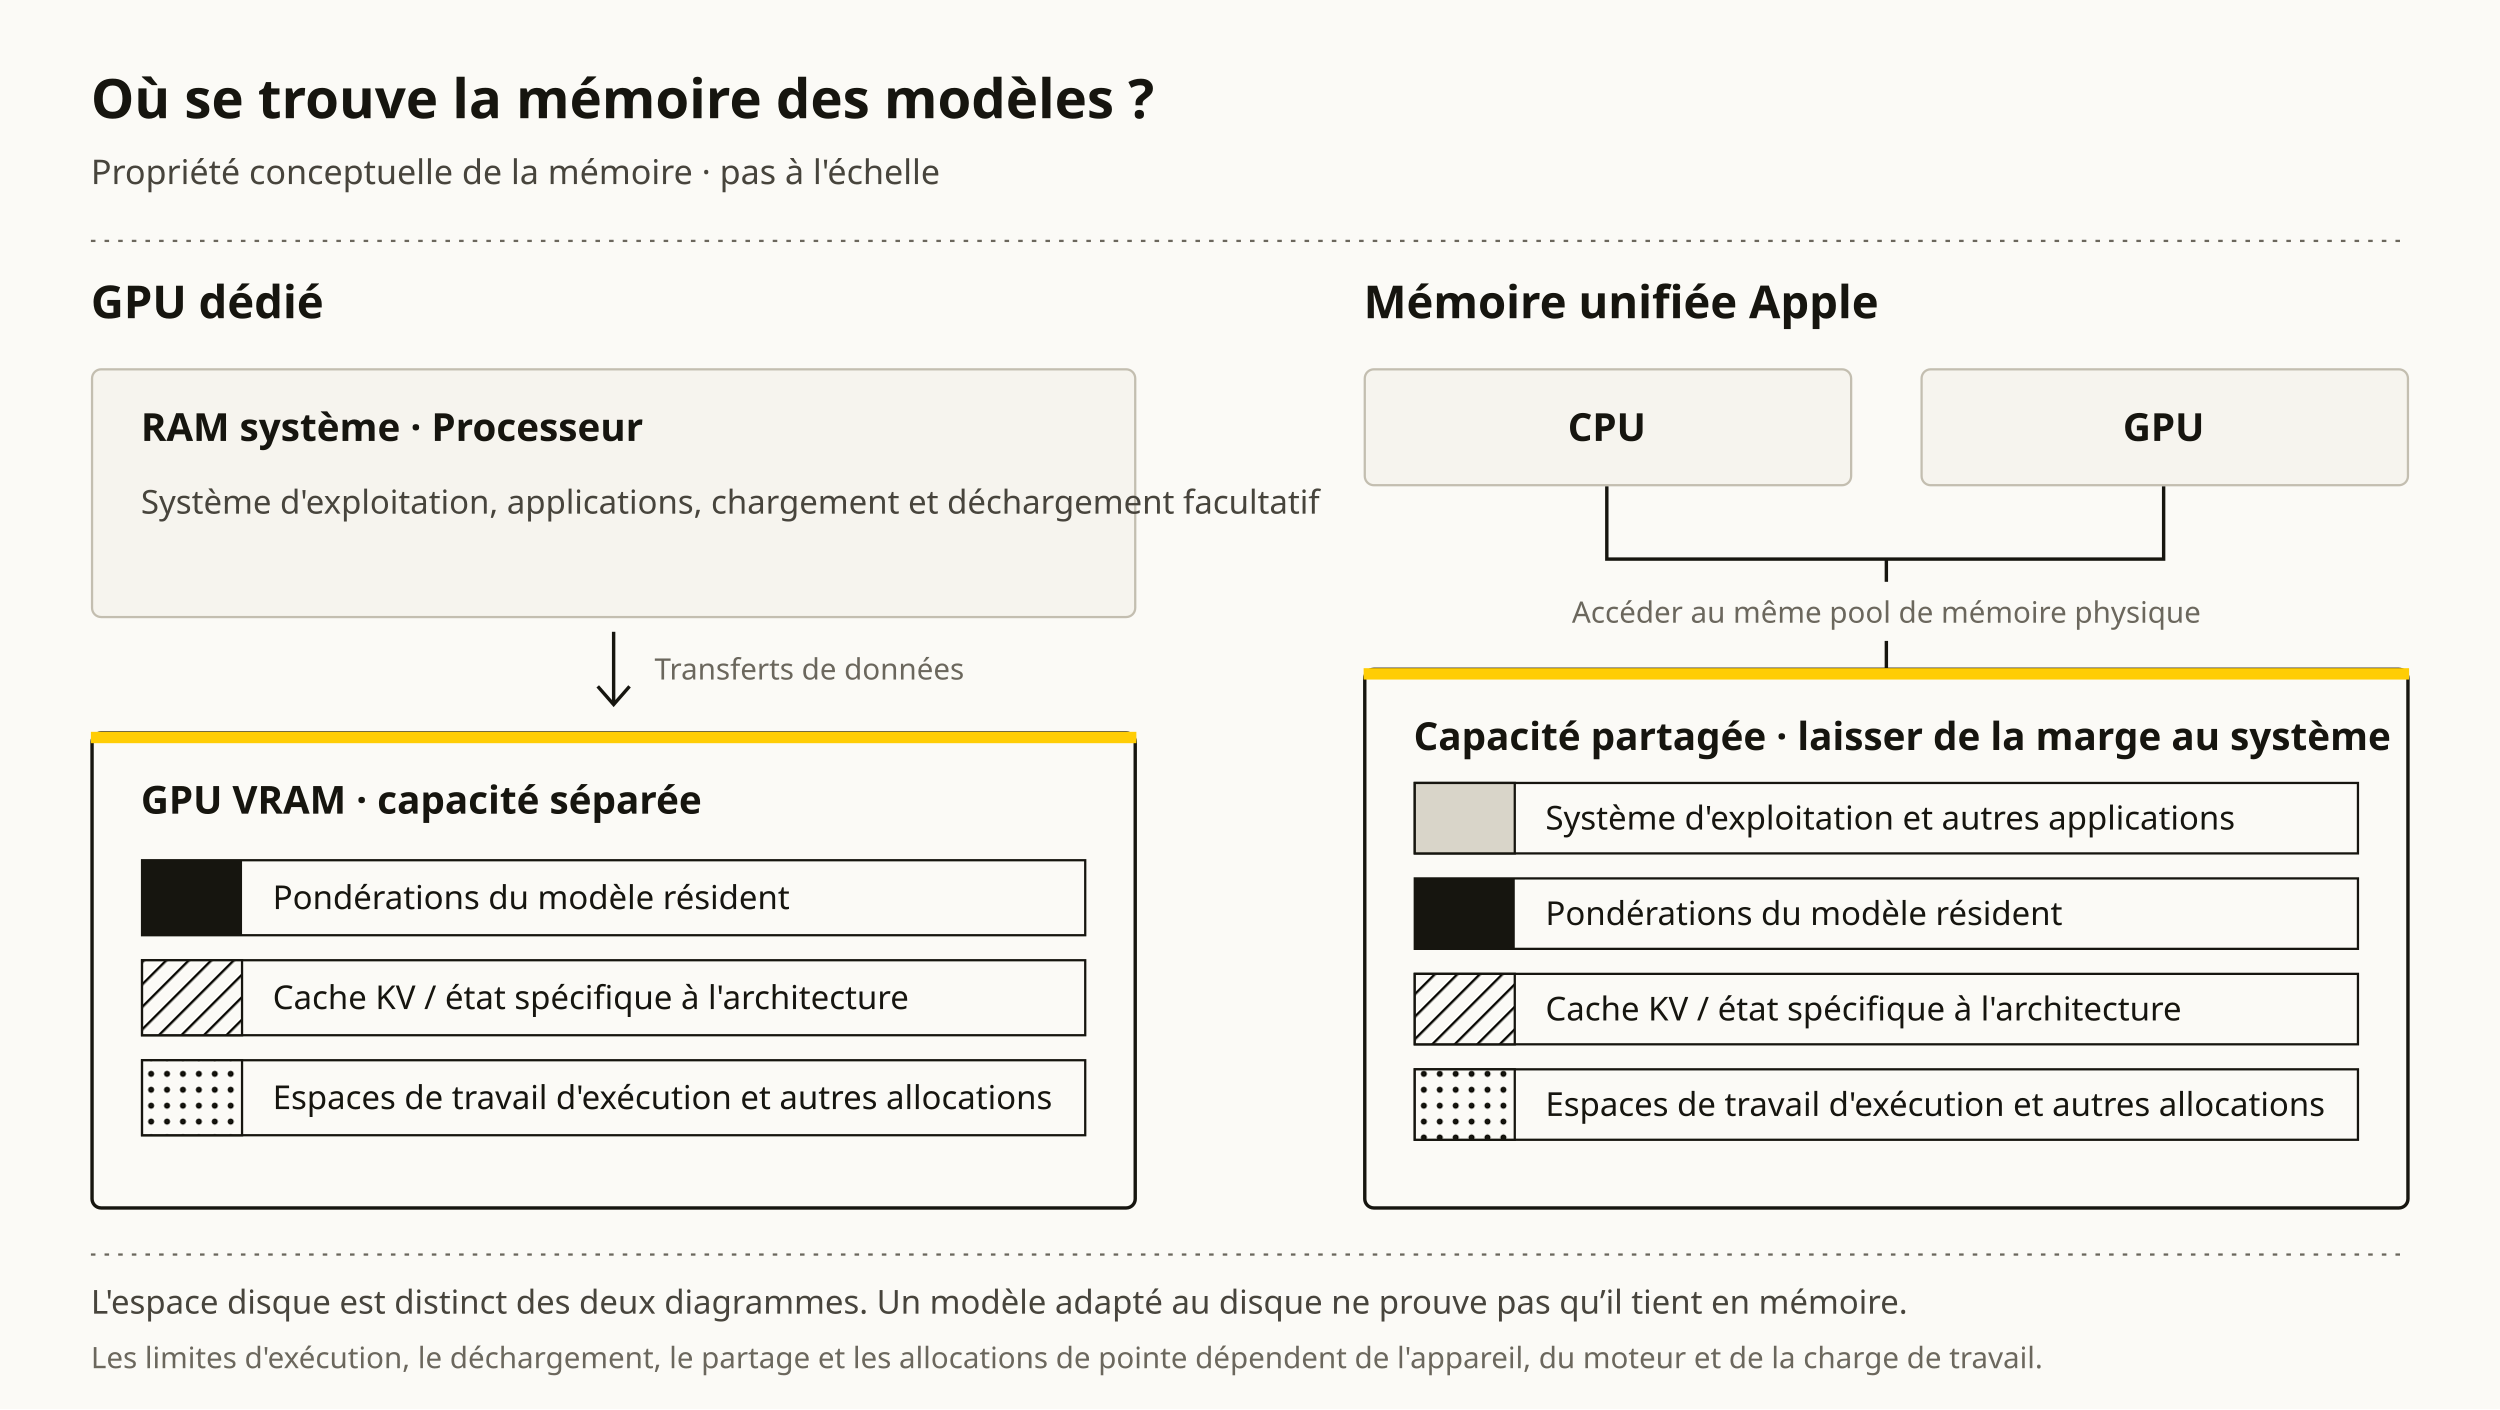
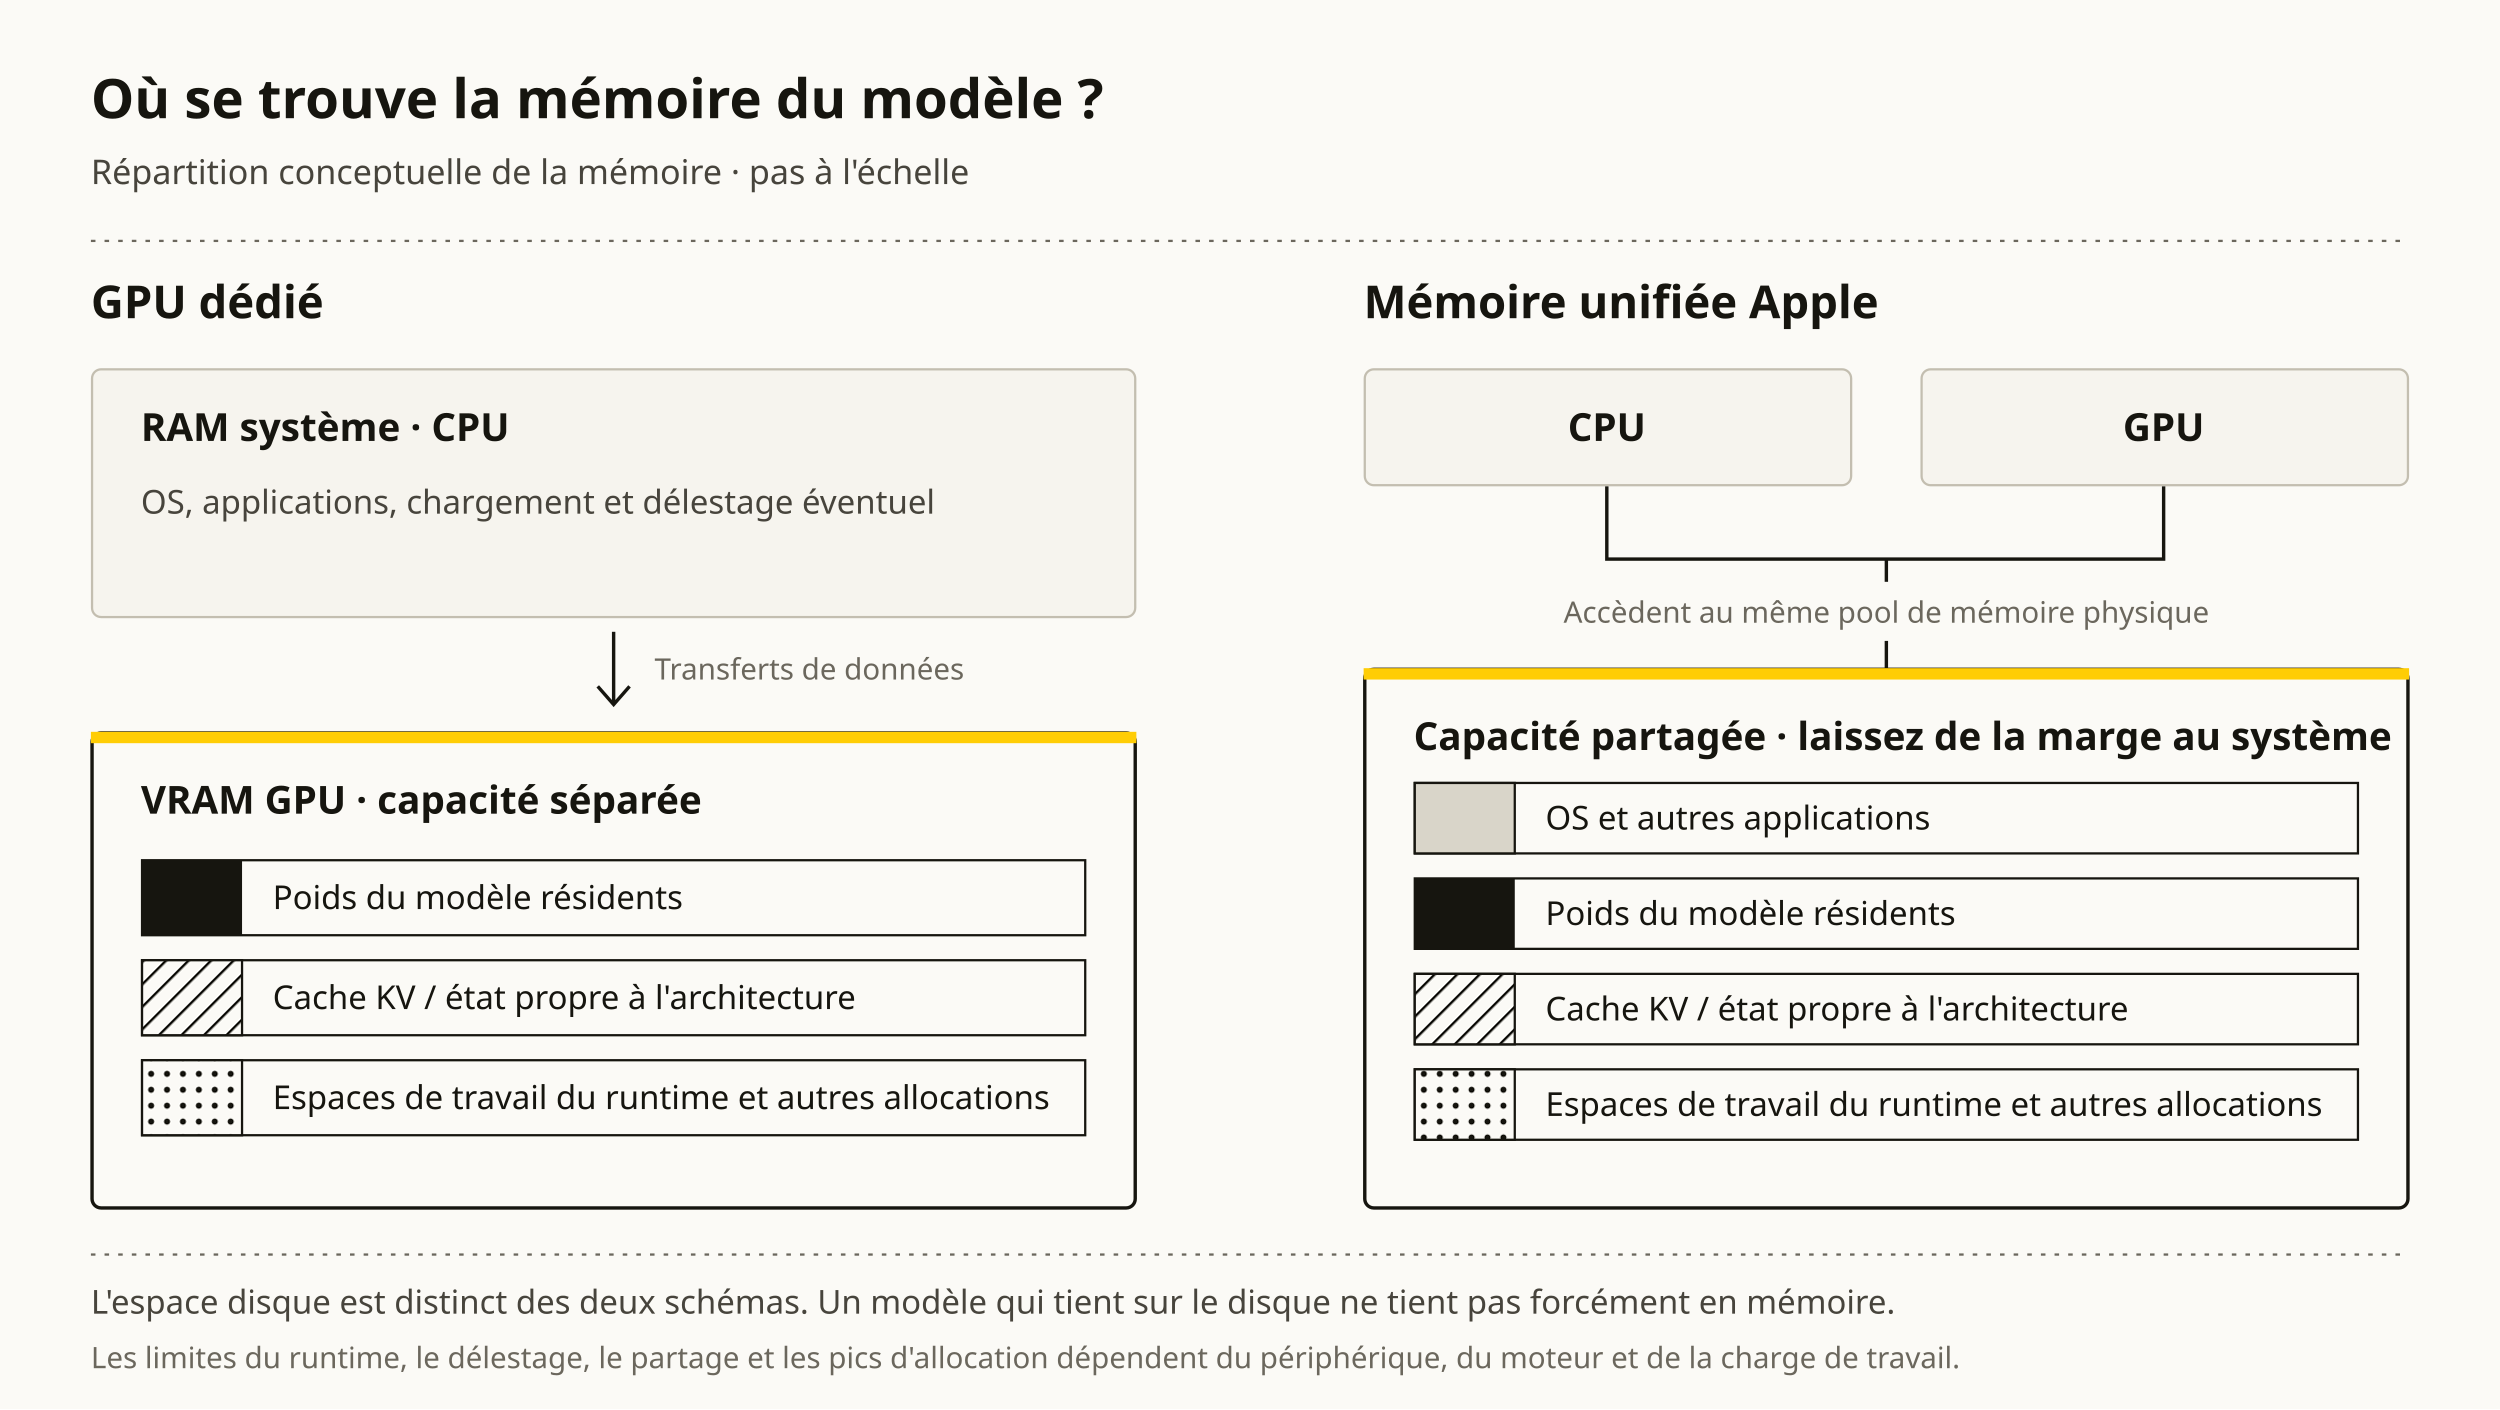
<svg xmlns="http://www.w3.org/2000/svg" width="1100" height="620" viewBox="0 0 1100 620" role="img" aria-labelledby="title desc">
  <style>
.bg{fill:#fbfaf6}.ink,.t1{fill:#16150f}.t2{fill:#47443c}.t3{fill:#6b675d}.ln{fill:none;stroke:#16150f}.box{fill:#fbfaf6;stroke:#16150f}
.soft{fill:#f6f4ee;stroke:#c3beb0}.os{fill:#d9d5c9;stroke:#16150f}.rl{fill:none;stroke:#6b675d}.tape{fill:#ffcd05}
@media (prefers-color-scheme:dark){.bg{fill:#1a1a16}.ink,.t1{fill:#eeece4}.t2{fill:#bdb9ad}.t3{fill:#959186}.ln{stroke:#eeece4}.box{fill:#1a1a16;stroke:#eeece4}
.soft{fill:#1f1f1a;stroke:#45433b}.os{fill:#45433b;stroke:#eeece4}.rl{stroke:#959186}}
text{font-family:'Schibsted Grotesk Variable','Schibsted Grotesk',system-ui,-apple-system,'Segoe UI','Noto Sans',sans-serif}
</style>
  <defs>
    <pattern id="hatch" width="7" height="7" patternUnits="userSpaceOnUse" patternTransform="rotate(45)">
      <rect width="7" height="7" class="bg" />
      <path d="M0 0V7" class="ln" stroke-width="2.2" />
    </pattern>
    <pattern id="dots" width="7" height="7" patternUnits="userSpaceOnUse">
      <rect width="7" height="7" class="bg" />
      <circle cx="3.5" cy="3.5" r="1.35" class="ink" />
    </pattern>
  </defs>
  <rect width="1100" height="620" class="bg" />
-   <text x="40" y="52" font-size="24" font-weight="700" class="t1" data-fit="1010" data-rtl-x="1060">Où se trouve la mémoire des modèles ?</text>
-   <text x="40" y="81" font-size="15" class="t2" data-fit="1010" data-rtl-x="1060">Propriété conceptuelle de la mémoire · pas à l'échelle</text>
+   <text x="40" y="52" font-size="24" font-weight="700" class="t1" data-fit="1010" data-rtl-x="1060">Où se trouve la mémoire du modèle ?</text>
+   <text x="40" y="81" font-size="15" class="t2" data-fit="1010" data-rtl-x="1060">Répartition conceptuelle de la mémoire · pas à l'échelle</text>
  <path d="M40 106H1060" class="rl" stroke-dasharray="2 4" />
  <text x="40" y="140" font-size="20" font-weight="650" class="t1" data-fit="460" data-rtl-x="500">GPU dédié</text>
  <text x="600" y="140" font-size="20" font-weight="650" class="t1" data-fit="460" data-rtl-x="1060">Mémoire unifiée Apple</text>
  <rect x="40.5" y="162.5" width="459" height="109" rx="4" class="soft" />
-   <text x="62" y="194" font-size="17" font-weight="650" class="t1" data-fit="416" data-rtl-x="478">RAM système · Processeur</text>
-   <text x="62" y="226" font-size="14.5" class="t2" data-fit="416" data-rtl-x="478" textLength="416" lengthAdjust="spacingAndGlyphs">Système d'exploitation, applications, chargement et déchargement facultatif</text>
+   <text x="62" y="194" font-size="17" font-weight="650" class="t1" data-fit="416" data-rtl-x="478">RAM système · CPU</text>
+   <text x="62" y="226" font-size="14.5" class="t2" data-fit="416" data-rtl-x="478">OS, applications, chargement et délestage éventuel</text>
  <path d="M270 278V310M263 302l7 8 7-8" class="ln" stroke-width="1.5" />
  <text x="288" y="299" font-size="13" class="t3" data-fit="200" data-rtl-x="252">Transferts de données</text>
  <rect x="40.5" y="322.5" width="459" height="209" rx="4" class="box" stroke-width="1.5" />
  <rect x="40" y="322" width="460" height="5" class="tape" />
-   <text x="62" y="358" font-size="17" font-weight="650" class="t1" data-fit="416" data-rtl-x="478">GPU VRAM · capacité séparée</text>
+   <text x="62" y="358" font-size="17" font-weight="650" class="t1" data-fit="416" data-rtl-x="478">VRAM GPU · capacité séparée</text>
  <rect x="62.5" y="378.5" width="415" height="33" class="box" />
  <rect x="62.5" y="378.5" width="44" height="33" class="ink" />
-   <text x="120" y="400" font-size="14.5" class="t1" data-fit="350" data-rtl-x="466">Pondérations du modèle résident</text>
+   <text x="120" y="400" font-size="14.5" class="t1" data-fit="350" data-rtl-x="466">Poids du modèle résidents</text>
  <rect x="62.5" y="422.5" width="415" height="33" class="box" />
  <rect x="62.5" y="422.5" width="44" height="33" fill="url(#hatch)" />
  <rect x="62.5" y="422.5" width="44" height="33" class="ln" />
-   <text x="120" y="444" font-size="14.5" class="t1" data-fit="350" data-rtl-x="466">Cache KV / état spécifique à l'architecture</text>
+   <text x="120" y="444" font-size="14.5" class="t1" data-fit="350" data-rtl-x="466">Cache KV / état propre à l'architecture</text>
  <rect x="62.5" y="466.5" width="415" height="33" class="box" />
  <rect x="62.5" y="466.5" width="44" height="33" fill="url(#dots)" />
  <rect x="62.5" y="466.5" width="44" height="33" class="ln" />
-   <text x="120" y="488" font-size="14.5" class="t1" data-fit="350" data-rtl-x="466" textLength="350" lengthAdjust="spacingAndGlyphs">Espaces de travail d'exécution et autres allocations</text>
+   <text x="120" y="488" font-size="14.5" class="t1" data-fit="350" data-rtl-x="466" textLength="350" lengthAdjust="spacingAndGlyphs">Espaces de travail du runtime et autres allocations</text>
  <rect x="600.5" y="162.5" width="214" height="51" rx="4" class="soft" />
  <text x="707" y="194" font-size="17" font-weight="650" text-anchor="middle" class="t1">CPU</text>
  <rect x="845.5" y="162.5" width="214" height="51" rx="4" class="soft" />
  <text x="952" y="194" font-size="17" font-weight="650" text-anchor="middle" class="t1">GPU</text>
  <path d="M707 214V246H952V214M830 246V256M830 282V294" class="ln" stroke-width="1.5" />
-   <text x="830" y="274" font-size="13" text-anchor="middle" class="t3" data-fit="440">Accéder au même pool de mémoire physique</text>
+   <text x="830" y="274" font-size="13" text-anchor="middle" class="t3" data-fit="440">Accèdent au même pool de mémoire physique</text>
  <rect x="600.5" y="294.5" width="459" height="237" rx="4" class="box" stroke-width="1.5" />
  <rect x="600" y="294" width="460" height="5" class="tape" />
-   <text x="622" y="330" font-size="17" font-weight="650" class="t1" data-fit="416" data-rtl-x="1038" textLength="416" lengthAdjust="spacingAndGlyphs">Capacité partagée · laisser de la marge au système</text>
+   <text x="622" y="330" font-size="17" font-weight="650" class="t1" data-fit="416" data-rtl-x="1038" textLength="416" lengthAdjust="spacingAndGlyphs">Capacité partagée · laissez de la marge au système</text>
  <rect x="622.5" y="344.5" width="415" height="31" class="box" />
  <rect x="622.5" y="344.5" width="44" height="31" class="os" />
-   <text x="680" y="365" font-size="14.5" class="t1" data-fit="350" data-rtl-x="1026">Système d'exploitation et autres applications</text>
+   <text x="680" y="365" font-size="14.5" class="t1" data-fit="350" data-rtl-x="1026">OS et autres applications</text>
  <rect x="622.5" y="386.5" width="415" height="31" class="box" />
  <rect x="622.5" y="386.5" width="44" height="31" class="ink" />
-   <text x="680" y="407" font-size="14.5" class="t1" data-fit="350" data-rtl-x="1026">Pondérations du modèle résident</text>
+   <text x="680" y="407" font-size="14.5" class="t1" data-fit="350" data-rtl-x="1026">Poids du modèle résidents</text>
  <rect x="622.5" y="428.5" width="415" height="31" class="box" />
  <rect x="622.5" y="428.5" width="44" height="31" fill="url(#hatch)" />
  <rect x="622.5" y="428.5" width="44" height="31" class="ln" />
-   <text x="680" y="449" font-size="14.5" class="t1" data-fit="350" data-rtl-x="1026">Cache KV / état spécifique à l'architecture</text>
+   <text x="680" y="449" font-size="14.5" class="t1" data-fit="350" data-rtl-x="1026">Cache KV / état propre à l'architecture</text>
  <rect x="622.5" y="470.5" width="415" height="31" class="box" />
  <rect x="622.5" y="470.5" width="44" height="31" fill="url(#dots)" />
  <rect x="622.5" y="470.5" width="44" height="31" class="ln" />
-   <text x="680" y="491" font-size="14.5" class="t1" data-fit="350" data-rtl-x="1026" textLength="350" lengthAdjust="spacingAndGlyphs">Espaces de travail d'exécution et autres allocations</text>
+   <text x="680" y="491" font-size="14.5" class="t1" data-fit="350" data-rtl-x="1026" textLength="350" lengthAdjust="spacingAndGlyphs">Espaces de travail du runtime et autres allocations</text>
  <path d="M40 552H1060" class="rl" stroke-dasharray="2 4" />
-   <text x="40" y="578" font-size="14.5" class="t2" data-fit="1020" data-rtl-x="1060">L'espace disque est distinct des deux diagrammes. Un modèle adapté au disque ne prouve pas qu’il tient en mémoire.</text>
-   <text x="40" y="602" font-size="13" class="t3" data-fit="1020" data-rtl-x="1060">Les limites d'exécution, le déchargement, le partage et les allocations de pointe dépendent de l'appareil, du moteur et de la charge de travail.</text>
+   <text x="40" y="578" font-size="14.5" class="t2" data-fit="1020" data-rtl-x="1060">L'espace disque est distinct des deux schémas. Un modèle qui tient sur le disque ne tient pas forcément en mémoire.</text>
+   <text x="40" y="602" font-size="13" class="t3" data-fit="1020" data-rtl-x="1060">Les limites du runtime, le délestage, le partage et les pics d'allocation dépendent du périphérique, du moteur et de la charge de travail.</text>
</svg>
